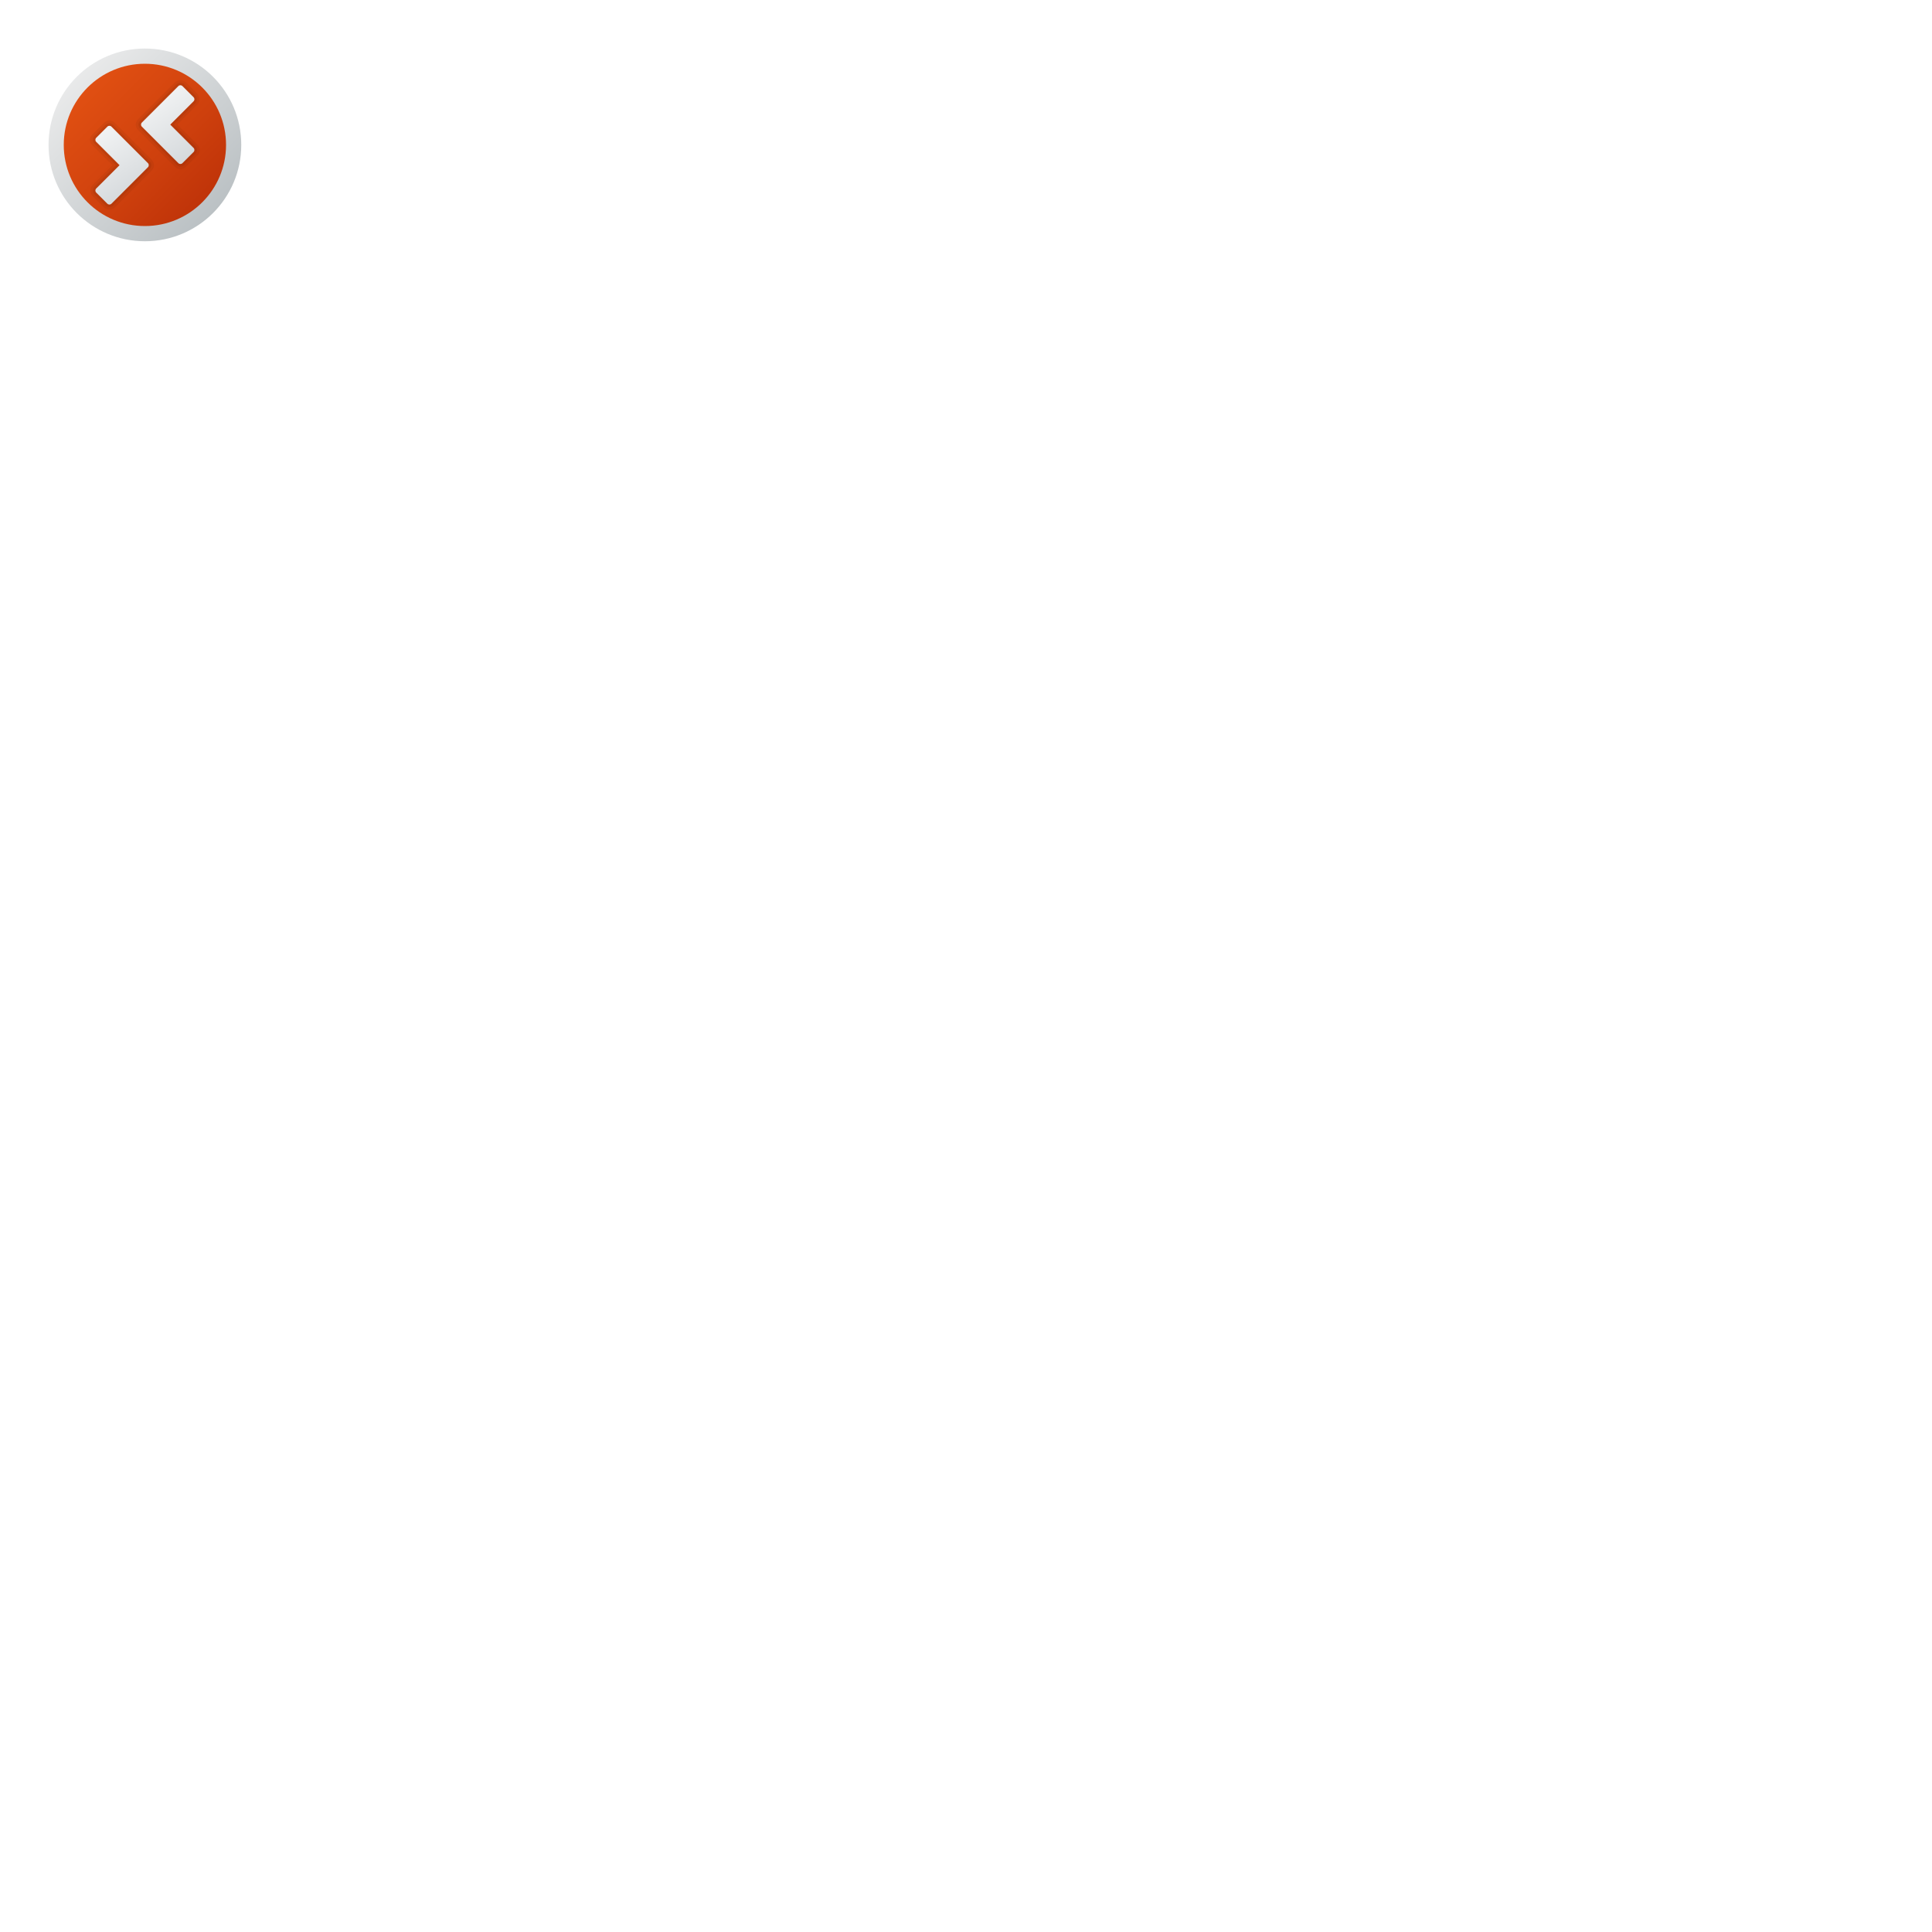
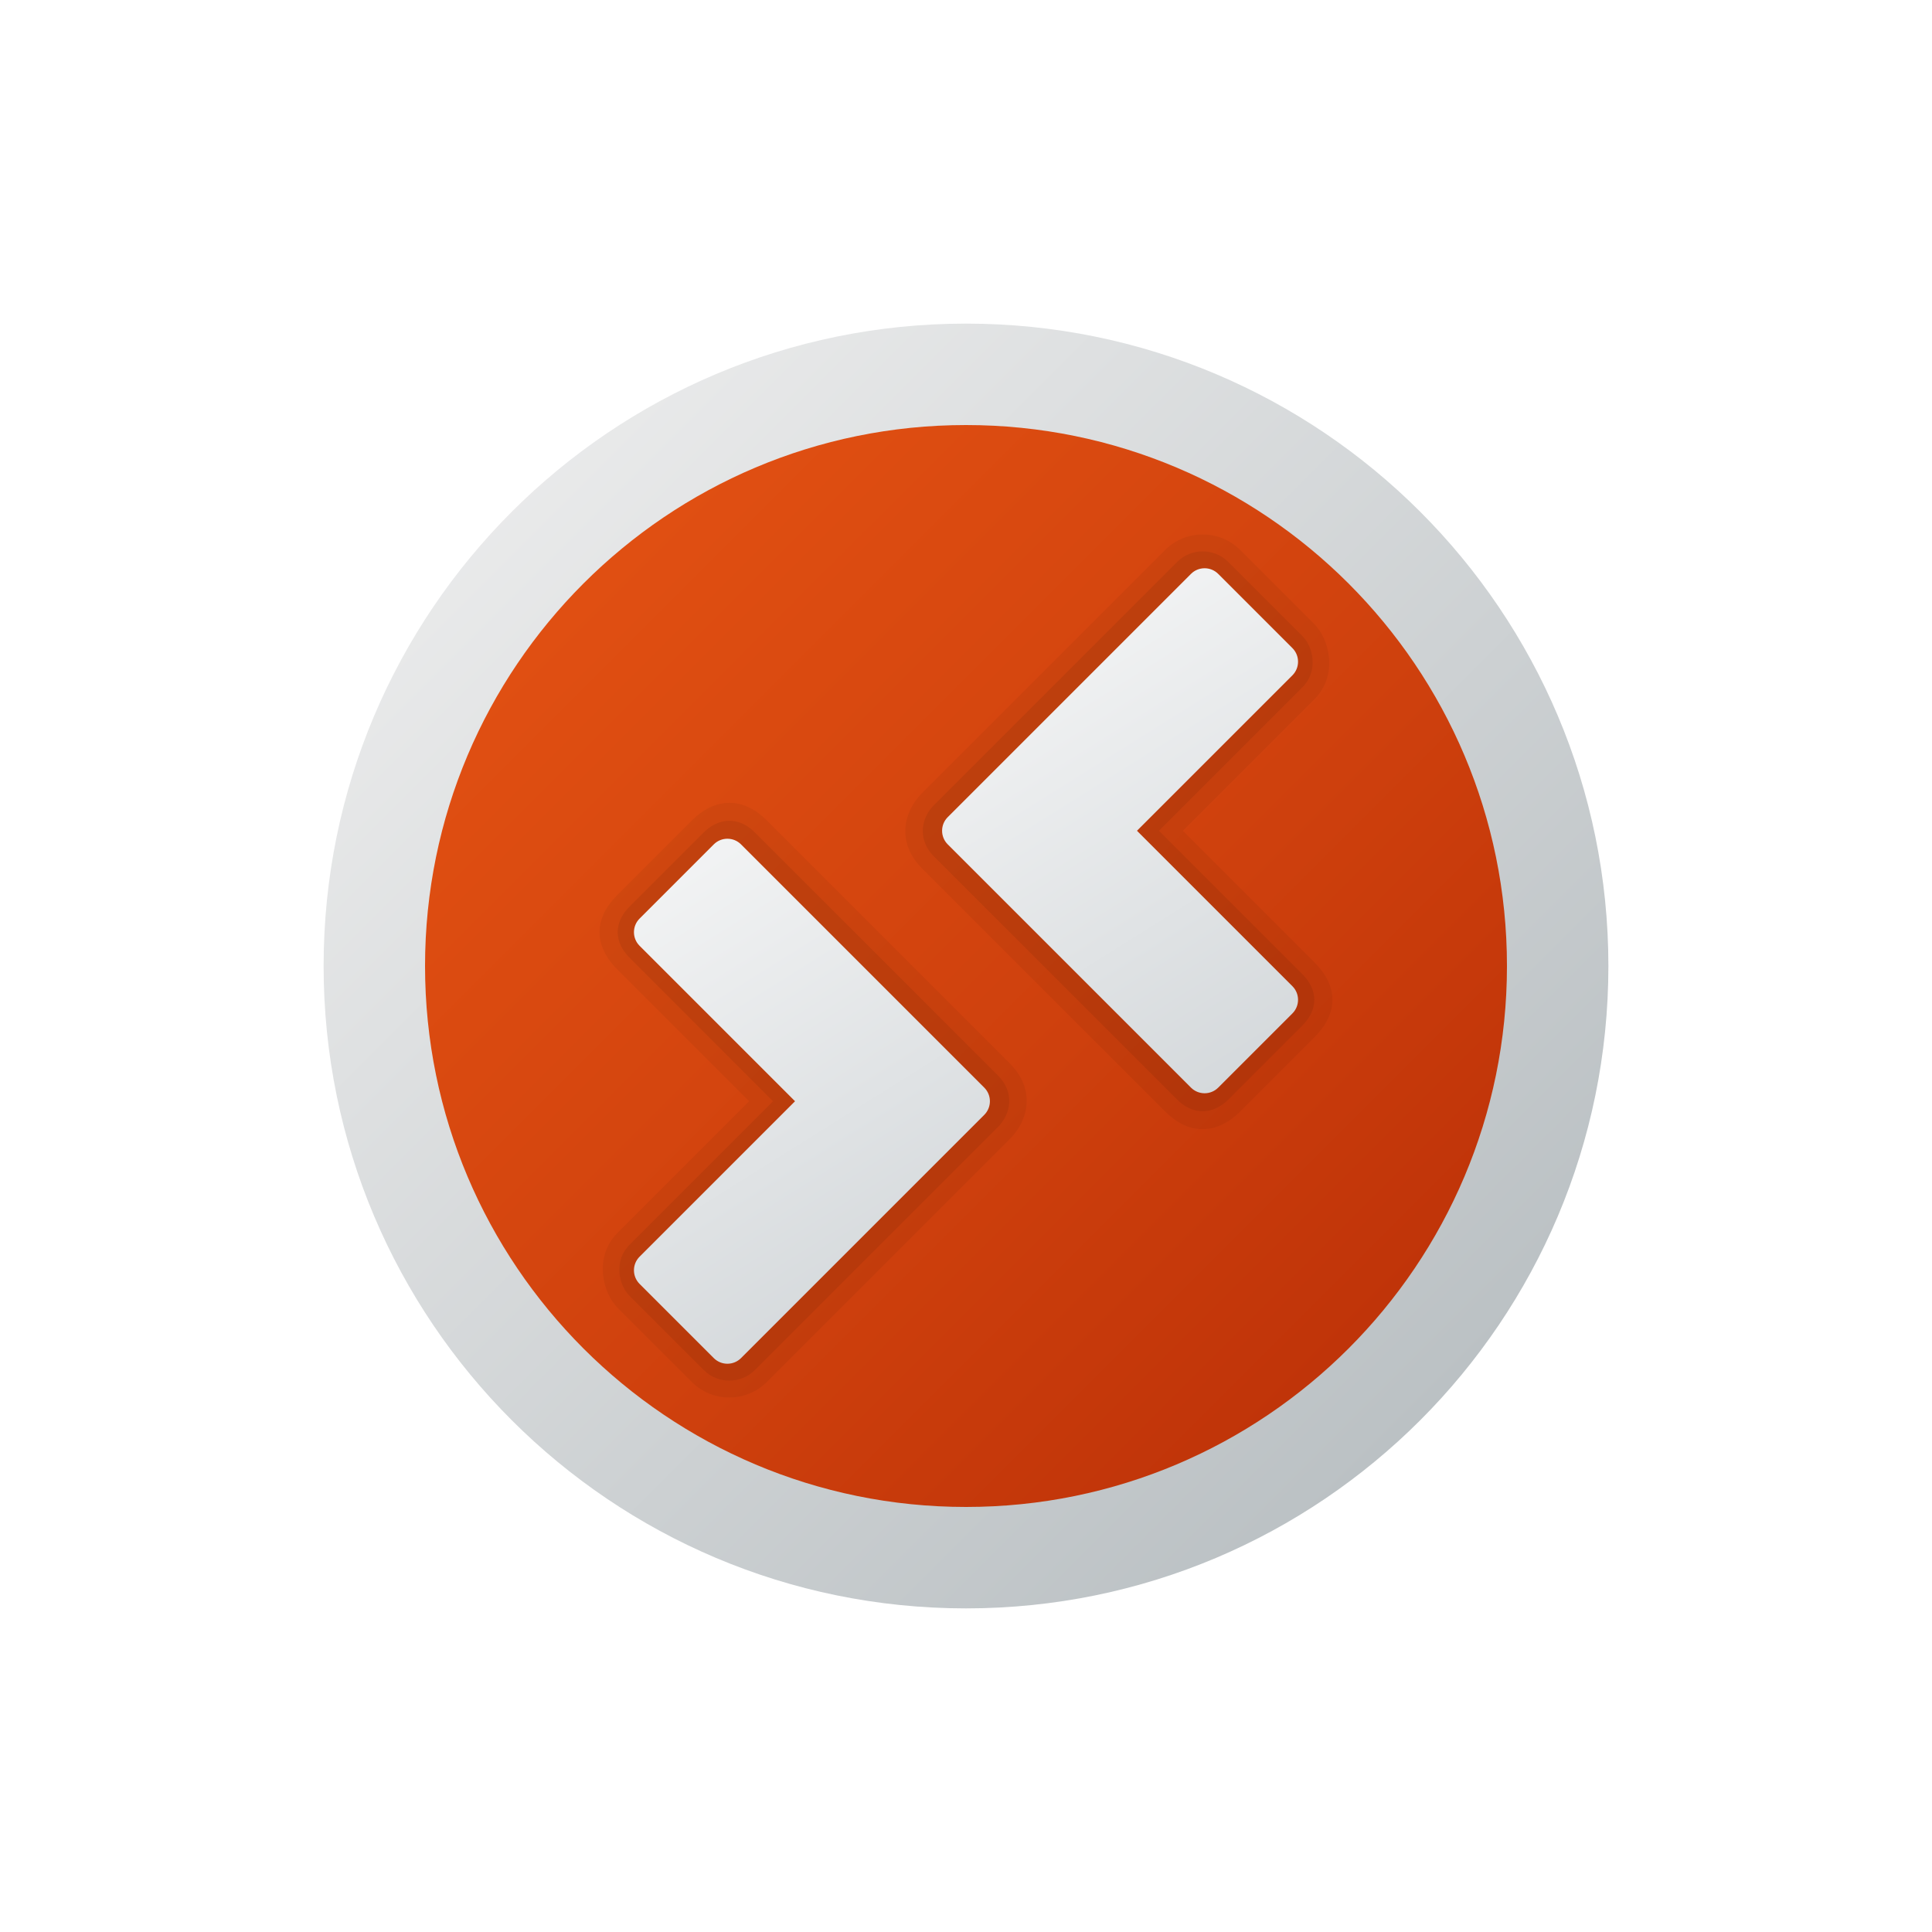
- <svg xmlns="http://www.w3.org/2000/svg" width="160" height="160" fill="none" viewBox="0 0 160 160">
-   <g transform="matrix(.42 0 0 .42 12 12)">
+ <svg xmlns="http://www.w3.org/2000/svg" width="512" height="512" fill="none" viewBox="0 0 512 512">
+   <g transform="translate(256 256)scale(8.96)">
    <linearGradient id="a" x1="6.221" x2="37.408" y1="6.221" y2="37.408" gradientUnits="userSpaceOnUse">
      <stop offset="0%" style="stop-color:#f0f0f0;stop-opacity:1" />
      <stop offset="100%" style="stop-color:#bbc1c4;stop-opacity:1" />
    </linearGradient>
-     <path d="M24 5C13.507 5 5 13.507 5 24s8.507 19 19 19 19-8.507 19-19S34.493 5 24 5z" style="stroke:none;stroke-width:1;stroke-dasharray:none;stroke-linecap:butt;stroke-dashoffset:0;stroke-linejoin:miter;stroke-miterlimit:4;fill:url(#a);fill-rule:nonzero;opacity:1" transform="translate(-24 -24)" />
+     <path d="M24 5C13.507 5 5 13.507 5 24s8.507 19 19 19 19-8.507 19-19S34.493 5 24 5" style="stroke:none;stroke-width:1;stroke-dasharray:none;stroke-linecap:butt;stroke-dashoffset:0;stroke-linejoin:miter;stroke-miterlimit:4;fill:url(#a);fill-rule:nonzero;opacity:1" transform="translate(-24 -24)" />
  </g>
-   <g transform="matrix(.42 0 0 .42 12 12)">
+   <g transform="translate(256 256)scale(8.96)">
    <linearGradient id="b" x1="12.859" x2="35.224" y1="12.859" y2="35.224" gradientUnits="userSpaceOnUse">
      <stop offset="0%" style="stop-color:#e04f12;stop-opacity:1" />
      <stop offset="61.5%" style="stop-color:#ce400d;stop-opacity:1" />
      <stop offset="100%" style="stop-color:#c03409;stop-opacity:1" />
    </linearGradient>
-     <path d="M24 40c8.837 0 16-7.163 16-16S32.837 8 24 8 8 15.163 8 24s7.163 16 16 16z" style="stroke:none;stroke-width:1;stroke-dasharray:none;stroke-linecap:butt;stroke-dashoffset:0;stroke-linejoin:miter;stroke-miterlimit:4;fill:url(#b);fill-rule:nonzero;opacity:1" transform="translate(-24 -24)" />
+     <path d="M24 40c8.837 0 16-7.163 16-16S32.837 8 24 8 8 15.163 8 24s7.163 16 16 16" style="stroke:none;stroke-width:1;stroke-dasharray:none;stroke-linecap:butt;stroke-dashoffset:0;stroke-linejoin:miter;stroke-miterlimit:4;fill:url(#b);fill-rule:nonzero;opacity:1" transform="translate(-24 -24)" />
  </g>
-   <path d="m30.414 20 3.89-3.89c.708-.708.449-1.772 0-2.221l-2.195-2.195a1.573 1.573 0 0 0-2.218.001l-7.194 7.194c-.549.549-.752 1.469-.001 2.22l7.196 7.196c.76.76 1.592.625 2.218-.001l2.194-2.194c.707-.707.716-1.505.001-2.22L30.414 20z" style="stroke:none;stroke-width:1;stroke-dasharray:none;stroke-linecap:butt;stroke-dashoffset:0;stroke-linejoin:miter;stroke-miterlimit:4;fill:#000;fill-rule:nonzero;opacity:.05" transform="matrix(.42 0 0 .42 1.92 1.92)" />
-   <path d="m33.951 14.244-2.195-2.195a1.07 1.07 0 0 0-1.511 0l-7.195 7.195c-.386.386-.487 1.025 0 1.512l7.196 7.196c.491.491 1.087.424 1.511 0l2.195-2.195c.464-.464.469-1.044 0-1.512L29.707 20l4.244-4.244c.465-.465.335-1.177 0-1.512z" style="stroke:none;stroke-width:1;stroke-dasharray:none;stroke-linecap:butt;stroke-dashoffset:0;stroke-linejoin:miter;stroke-miterlimit:4;fill:#000;fill-rule:nonzero;opacity:.07" transform="matrix(.42 0 0 .42 1.92 1.92)" />
-   <path d="m17.586 28-3.89 3.89c-.708.708-.449 1.772 0 2.221l2.195 2.195c.611.609 1.606.61 2.218-.001l7.194-7.194c.549-.549.752-1.469.001-2.22l-7.196-7.196c-.76-.76-1.592-.625-2.218.001l-2.194 2.194c-.707.707-.716 1.505-.001 2.22L17.586 28z" style="stroke:none;stroke-width:1;stroke-dasharray:none;stroke-linecap:butt;stroke-dashoffset:0;stroke-linejoin:miter;stroke-miterlimit:4;fill:#000;fill-rule:nonzero;opacity:.05" transform="matrix(.42 0 0 .42 1.92 1.92)" />
-   <path d="m14.049 33.756 2.195 2.195a1.07 1.07 0 0 0 1.511 0l7.195-7.195c.386-.386.487-1.025 0-1.512l-7.196-7.196c-.491-.491-1.087-.424-1.511 0l-2.195 2.195c-.464.464-.469 1.044 0 1.512L18.293 28l-4.244 4.244c-.465.465-.335 1.177 0 1.512z" style="stroke:none;stroke-width:1;stroke-dasharray:none;stroke-linecap:butt;stroke-dashoffset:0;stroke-linejoin:miter;stroke-miterlimit:4;fill:#000;fill-rule:nonzero;opacity:.07" transform="matrix(.42 0 0 .42 1.92 1.92)" />
-   <g transform="matrix(.42 0 0 .42 13.89 10.32)">
+   <path d="m30.414 20 3.89-3.89c.708-.708.449-1.772 0-2.221l-2.195-2.195a1.573 1.573 0 0 0-2.218.001l-7.194 7.194c-.549.549-.752 1.469-.001 2.22l7.196 7.196c.76.76 1.592.625 2.218-.001l2.194-2.194c.707-.707.716-1.505.001-2.22z" style="stroke:none;stroke-width:1;stroke-dasharray:none;stroke-linecap:butt;stroke-dashoffset:0;stroke-linejoin:miter;stroke-miterlimit:4;fill:#000;fill-rule:nonzero;opacity:.05" transform="translate(40.96 40.96)scale(8.96)" />
+   <path d="m33.951 14.244-2.195-2.195a1.07 1.07 0 0 0-1.511 0l-7.195 7.195c-.386.386-.487 1.025 0 1.512l7.196 7.196c.491.491 1.087.424 1.511 0l2.195-2.195c.464-.464.469-1.044 0-1.512L29.707 20l4.244-4.244c.465-.465.335-1.177 0-1.512" style="stroke:none;stroke-width:1;stroke-dasharray:none;stroke-linecap:butt;stroke-dashoffset:0;stroke-linejoin:miter;stroke-miterlimit:4;fill:#000;fill-rule:nonzero;opacity:.07" transform="translate(40.96 40.96)scale(8.96)" />
+   <path d="m17.586 28-3.89 3.89c-.708.708-.449 1.772 0 2.221l2.195 2.195c.611.609 1.606.61 2.218-.001l7.194-7.194c.549-.549.752-1.469.001-2.22l-7.196-7.196c-.76-.76-1.592-.625-2.218.001l-2.194 2.194c-.707.707-.716 1.505-.001 2.22z" style="stroke:none;stroke-width:1;stroke-dasharray:none;stroke-linecap:butt;stroke-dashoffset:0;stroke-linejoin:miter;stroke-miterlimit:4;fill:#000;fill-rule:nonzero;opacity:.05" transform="translate(40.96 40.96)scale(8.96)" />
+   <path d="m14.049 33.756 2.195 2.195a1.07 1.07 0 0 0 1.511 0l7.195-7.195c.386-.386.487-1.025 0-1.512l-7.196-7.196c-.491-.491-1.087-.424-1.511 0l-2.195 2.195c-.464.464-.469 1.044 0 1.512L18.293 28l-4.244 4.244c-.465.465-.335 1.177 0 1.512" style="stroke:none;stroke-width:1;stroke-dasharray:none;stroke-linecap:butt;stroke-dashoffset:0;stroke-linejoin:miter;stroke-miterlimit:4;fill:#000;fill-rule:nonzero;opacity:.07" transform="translate(40.96 40.96)scale(8.96)" />
+   <g transform="translate(296.83 220.16)scale(8.96)">
    <linearGradient id="c" x1="23.755" x2="38.564" y1="9.93" y2="33.557" gradientUnits="userSpaceOnUse">
      <stop offset="0%" style="stop-color:#fcfcfc;stop-opacity:1" />
      <stop offset="100%" style="stop-color:#c3c9cd;stop-opacity:1" />
    </linearGradient>
-     <path d="m33.598 14.598-2.196-2.196a.569.569 0 0 0-.804 0l-7.196 7.196a.569.569 0 0 0 0 .804l7.196 7.196a.569.569 0 0 0 .804 0l2.196-2.196a.569.569 0 0 0 0-.804L29 20l4.598-4.598a.569.569 0 0 0 0-.804z" style="stroke:none;stroke-width:1;stroke-dasharray:none;stroke-linecap:butt;stroke-dashoffset:0;stroke-linejoin:miter;stroke-miterlimit:4;fill:url(#c);fill-rule:nonzero;opacity:1" transform="translate(-28.5 -20)" />
+     <path d="m33.598 14.598-2.196-2.196a.57.57 0 0 0-.804 0l-7.196 7.196a.57.57 0 0 0 0 .804l7.196 7.196a.57.57 0 0 0 .804 0l2.196-2.196a.57.57 0 0 0 0-.804L29 20l4.598-4.598a.57.57 0 0 0 0-.804" style="stroke:none;stroke-width:1;stroke-dasharray:none;stroke-linecap:butt;stroke-dashoffset:0;stroke-linejoin:miter;stroke-miterlimit:4;fill:url(#c);fill-rule:nonzero;opacity:1" transform="translate(-28.5 -20)" />
  </g>
-   <g transform="matrix(.42 0 0 .42 10.11 13.68)">
+   <g transform="translate(215.17 291.84)scale(8.96)">
    <linearGradient id="d" x1="11.438" x2="26.247" y1="17.637" y2="41.265" gradientUnits="userSpaceOnUse">
      <stop offset="0%" style="stop-color:#fcfcfc;stop-opacity:1" />
      <stop offset="100%" style="stop-color:#c3c9cd;stop-opacity:1" />
    </linearGradient>
-     <path d="M14.402 23.402 19 28l-4.598 4.598a.569.569 0 0 0 0 .804l2.196 2.196a.569.569 0 0 0 .804 0l7.196-7.196a.569.569 0 0 0 0-.804l-7.196-7.196a.569.569 0 0 0-.804 0l-2.196 2.196a.569.569 0 0 0 0 .804z" style="stroke:none;stroke-width:1;stroke-dasharray:none;stroke-linecap:butt;stroke-dashoffset:0;stroke-linejoin:miter;stroke-miterlimit:4;fill:url(#d);fill-rule:nonzero;opacity:1" transform="translate(-19.5 -28)" />
+     <path d="M14.402 23.402 19 28l-4.598 4.598a.57.57 0 0 0 0 .804l2.196 2.196a.57.57 0 0 0 .804 0l7.196-7.196a.57.57 0 0 0 0-.804l-7.196-7.196a.57.57 0 0 0-.804 0l-2.196 2.196a.57.57 0 0 0 0 .804" style="stroke:none;stroke-width:1;stroke-dasharray:none;stroke-linecap:butt;stroke-dashoffset:0;stroke-linejoin:miter;stroke-miterlimit:4;fill:url(#d);fill-rule:nonzero;opacity:1" transform="translate(-19.5 -28)" />
  </g>
</svg>
